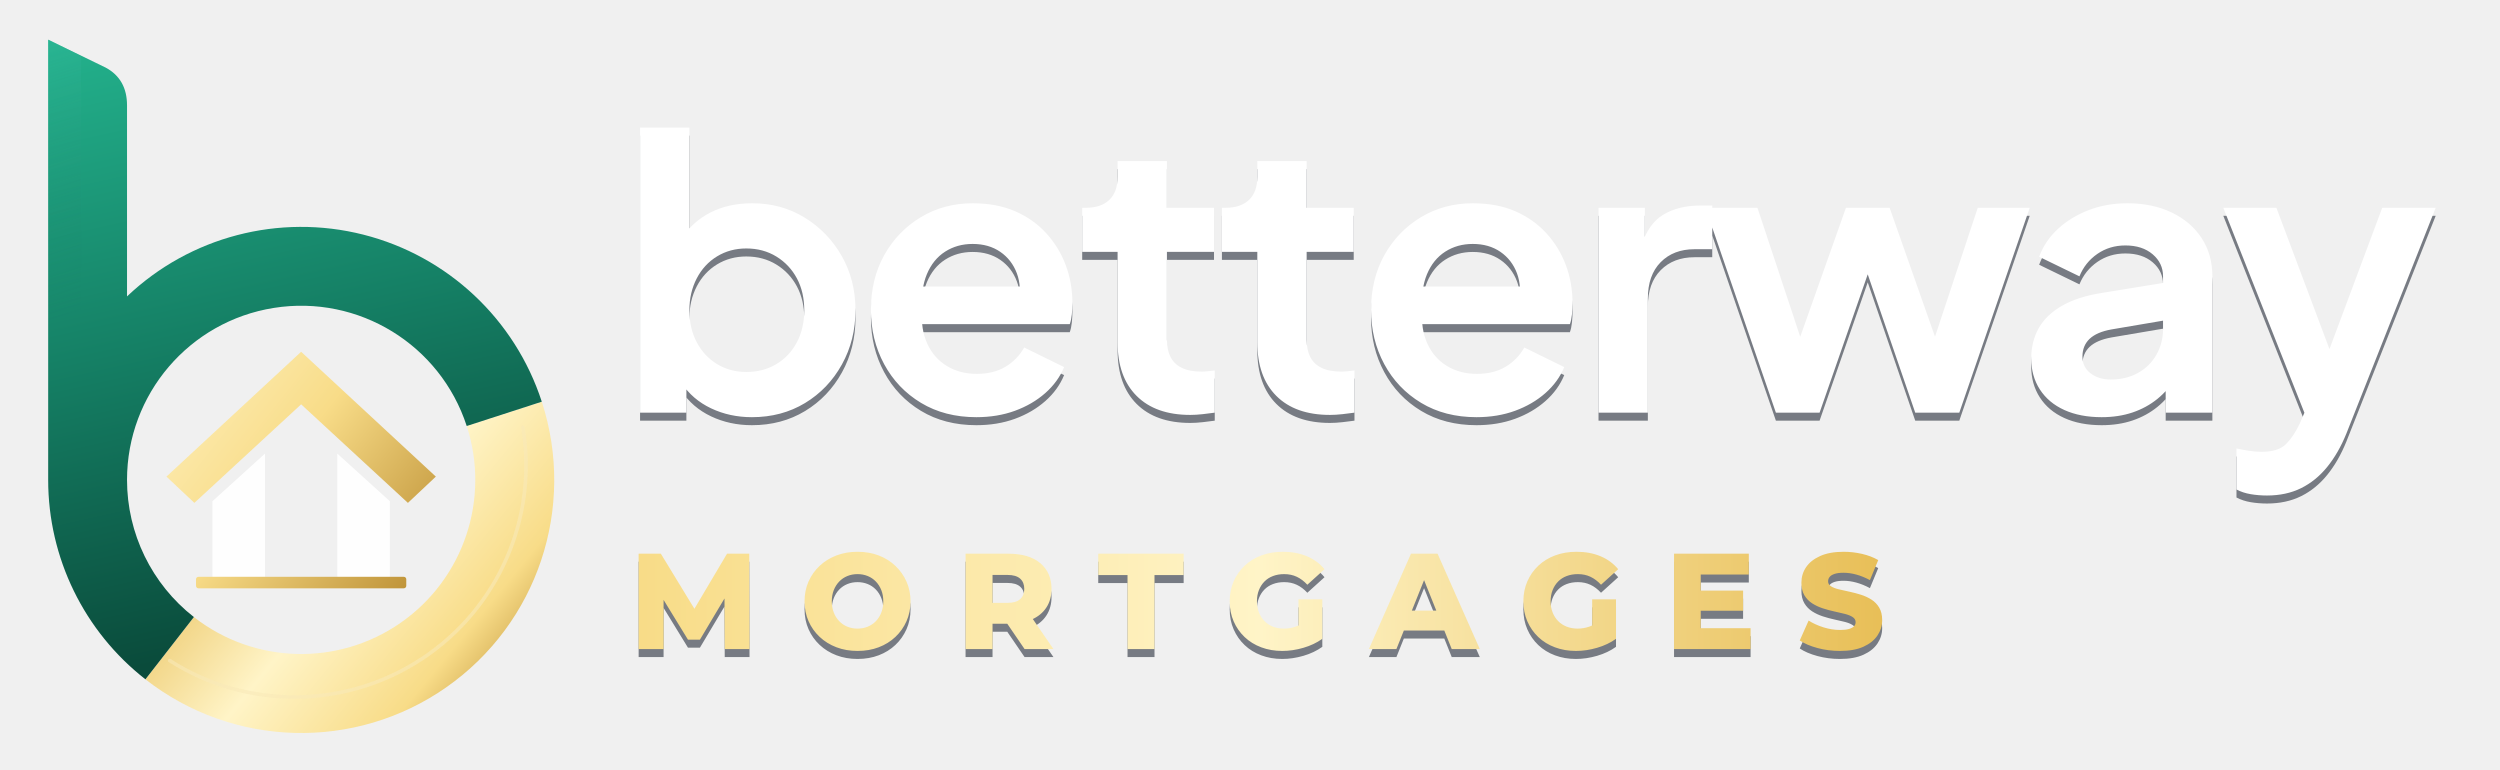
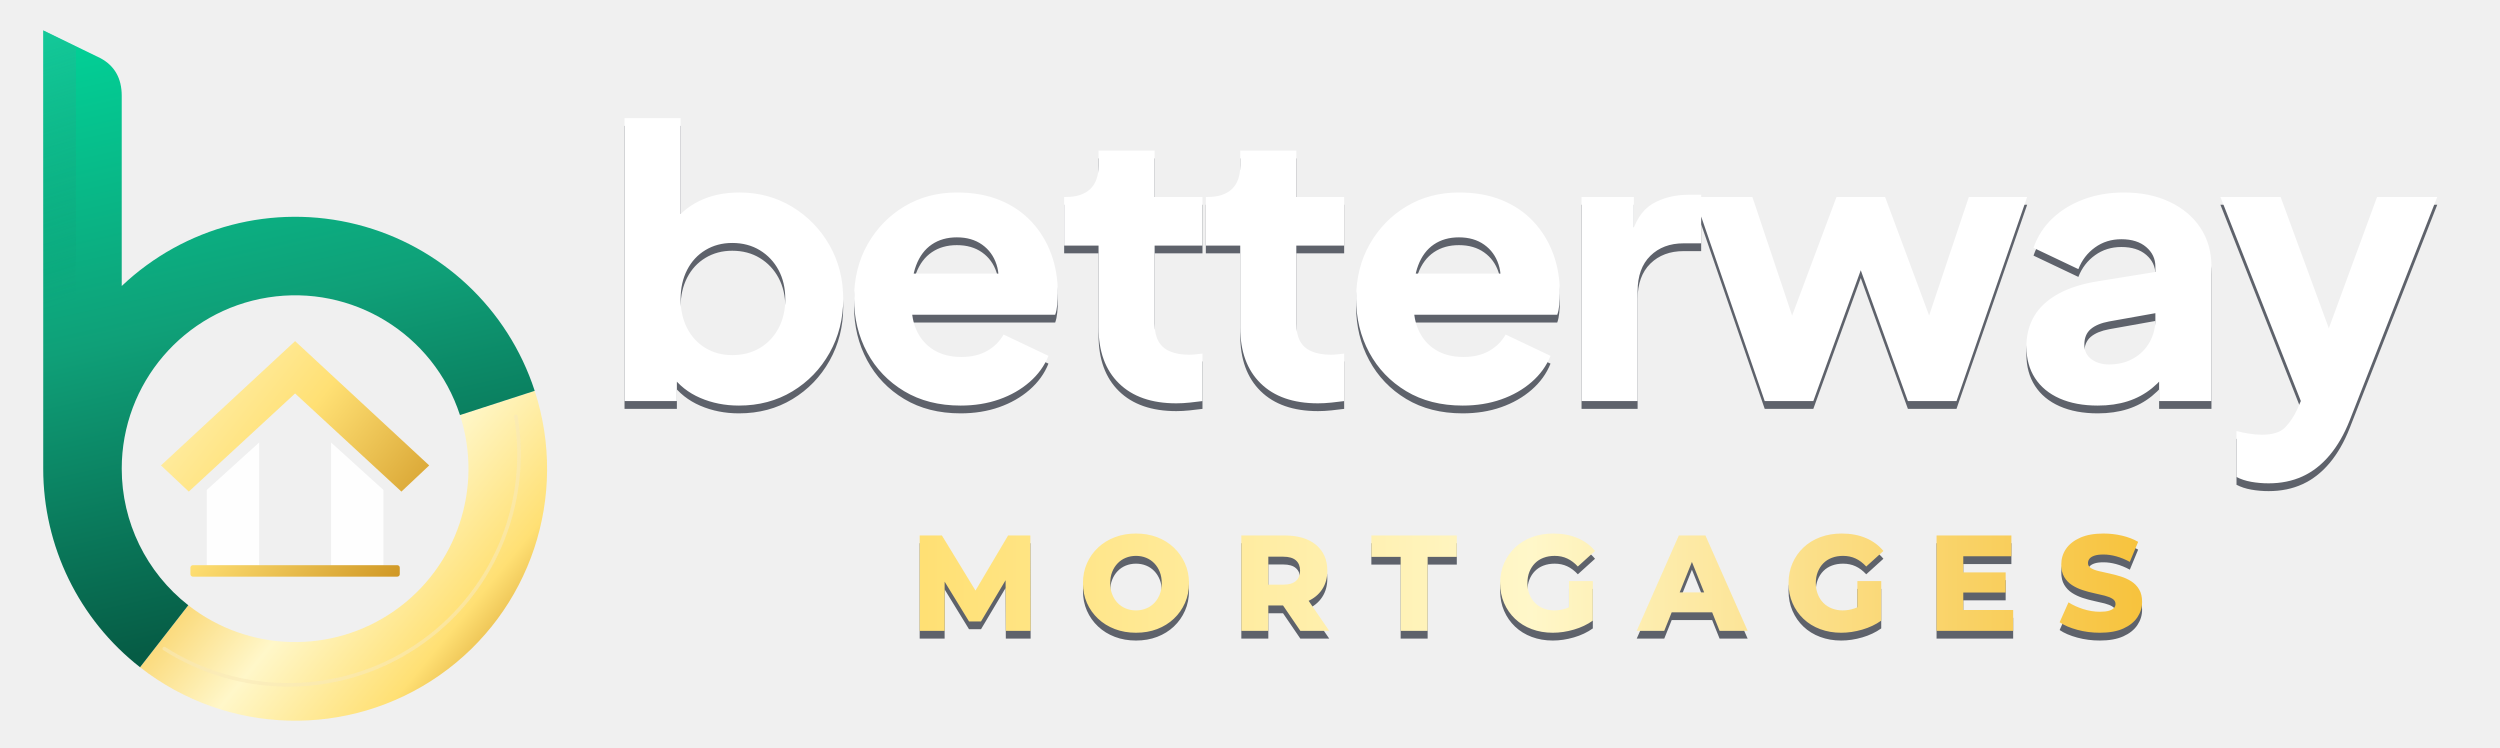
- <svg xmlns="http://www.w3.org/2000/svg" viewBox="0 0 1247.9 384.0" width="1248" height="384" fill="none">
+ <svg xmlns="http://www.w3.org/2000/svg" viewBox="0 0 1283.6 384.0" width="1284" height="384" fill="none">
  <defs>
    <linearGradient id="bw-h-dark-em-stem" x1="88" y1="42" x2="175" y2="430" gradientUnits="userSpaceOnUse">
-       <stop offset="0%" stop-color="#24B58F" />
-       <stop offset="52%" stop-color="#158065" />
-       <stop offset="100%" stop-color="#0A4B3B" />
+       <stop offset="0%" stop-color="#00D69A" />
+       <stop offset="52%" stop-color="#0FA078" />
+       <stop offset="100%" stop-color="#065C45" />
    </linearGradient>
    <linearGradient id="bw-h-dark-em-arch" x1="120" y1="168" x2="412" y2="330" gradientUnits="userSpaceOnUse">
-       <stop offset="0%" stop-color="#24B58F" />
-       <stop offset="58%" stop-color="#158065" />
-       <stop offset="100%" stop-color="#0A4B3B" />
+       <stop offset="0%" stop-color="#00D69A" />
+       <stop offset="58%" stop-color="#0FA078" />
+       <stop offset="100%" stop-color="#065C45" />
    </linearGradient>
    <linearGradient id="bw-h-dark-em-facet" x1="94" y1="44" x2="148" y2="210" gradientUnits="userSpaceOnUse">
      <stop offset="0%" stop-color="#35BFA0" stop-opacity="0.42" />
      <stop offset="100%" stop-color="#13755C" stop-opacity="0" />
    </linearGradient>
    <linearGradient id="bw-h-dark-gold-ring" x1="158" y1="242" x2="414" y2="452" gradientUnits="userSpaceOnUse">
-       <stop offset="0%" stop-color="#B88A2E" />
-       <stop offset="28%" stop-color="#E8BF58" />
-       <stop offset="58%" stop-color="#FFF4C7" />
-       <stop offset="82%" stop-color="#F8DC88" />
-       <stop offset="100%" stop-color="#B88A2E" />
+       <stop offset="0%" stop-color="#C98D19" />
+       <stop offset="28%" stop-color="#F7C33E" />
+       <stop offset="58%" stop-color="#FFF7C9" />
+       <stop offset="82%" stop-color="#FFE074" />
+       <stop offset="100%" stop-color="#C98D19" />
    </linearGradient>
    <linearGradient id="bw-h-dark-gold-roof" x1="184" y1="224" x2="366" y2="368" gradientUnits="userSpaceOnUse">
-       <stop offset="0%" stop-color="#FFF4C7" />
-       <stop offset="48%" stop-color="#F8DC88" />
-       <stop offset="100%" stop-color="#B88A2E" />
+       <stop offset="0%" stop-color="#FFF7C9" />
+       <stop offset="48%" stop-color="#FFE074" />
+       <stop offset="100%" stop-color="#C98D19" />
    </linearGradient>
    <linearGradient id="bw-h-dark-gold-text" x1="0%" y1="0%" x2="100%" y2="0%">
-       <stop offset="0%" stop-color="#F8DC88" />
-       <stop offset="50%" stop-color="#FFF4C7" />
-       <stop offset="100%" stop-color="#E8BF58" />
+       <stop offset="0%" stop-color="#FFE074" />
+       <stop offset="50%" stop-color="#FFF7C9" />
+       <stop offset="100%" stop-color="#F7C33E" />
    </linearGradient>
    <linearGradient id="bw-h-dark-crest-bg" x1="40" y1="20" x2="472" y2="492" gradientUnits="userSpaceOnUse">
      <stop offset="0%" stop-color="#101D33" />
      <stop offset="52%" stop-color="#0A1424" />
      <stop offset="100%" stop-color="#060C18" />
    </linearGradient>
    <linearGradient id="bw-h-dark-crest-rim" x1="36" y1="24" x2="476" y2="488" gradientUnits="userSpaceOnUse">
      <stop offset="0%" stop-color="#F0DB99" />
      <stop offset="35%" stop-color="#C6A04B" />
      <stop offset="70%" stop-color="#E7CD85" />
      <stop offset="100%" stop-color="#9A752A" />
    </linearGradient>
    <clipPath id="bw-h-dark-bowl-clip">
      <circle cx="272" cy="316" r="154" />
    </clipPath>
  </defs>
-   <g transform="translate(-72.76, -19.56) scale(0.82)">
+   <g transform="translate(-77.12, -24.72) scale(0.84)">
    <g id="bw-h-dark-mark">
      <path d="M 418.5 268.4                A 154 154 0 0 1 177.2 437.4                L 206.7 399.5                A 106 106 0 0 0 372.8 283.2                Z" fill="url(#bw-h-dark-gold-ring)" />
      <path d="M 118 48                L 153 65                Q 166 72 166 88                L 166 204.3                A 154 154 0 0 1 418.5 268.4                L 372.8 283.2                A 106 106 0 0 0 166 316                A 106 106 0 0 0 206.7 399.5                L 177.2 437.4                A 154 154 0 0 1 118 316                Z" fill="url(#bw-h-dark-em-stem)" />
      <path d="M 118 48 L 138 58 L 138 316 C 138 355 151 389 175 416 L 157 424 C 132 394 118 357 118 316 Z" fill="url(#bw-h-dark-em-facet)" />
      <path d="M 192 426 A 141 141 0 0 0 407 284" stroke="#F8E9B8" stroke-width="2.2" stroke-linecap="round" fill="none" opacity="0.58" />
      <path d="M 190 314                L 272 238                L 354 314                L 337 330                L 272 270                L 207 330                Z" fill="url(#bw-h-dark-gold-roof)" />
      <path d="M 218 329 L 250 300 L 250 375 L 218 375 Z" fill="#FFFFFF" opacity="0.96" />
      <path d="M 326 329 L 294 300 L 294 375 L 326 375 Z" fill="#FFFFFF" opacity="0.96" />
      <rect x="208" y="375" width="128" height="7" rx="1.5" fill="url(#bw-h-dark-gold-roof)" />
    </g>
  </g>
-   <g opacity="0.52" transform="translate(0, 4)">
-     <path d="M375.304 208.256Q364.212 208.256 354.906 203.838Q345.6 199.42 340.148 191.148L342.592 186.26V206.0H319.468V63.684H344.096V124.032L340.336 118.956Q345.6 110.684 354.624 106.078Q363.648 101.472 375.492 101.472Q389.968 101.472 401.624 108.616Q413.28 115.76 420.142 127.792Q427.004 139.824 427.004 154.864Q427.004 169.716 420.236 181.936Q413.468 194.156 401.812 201.206Q390.156 208.256 375.304 208.256ZM372.484 185.696Q380.944 185.696 387.524 181.748Q394.104 177.8 397.77 170.844Q401.436 163.888 401.436 154.864Q401.436 145.84 397.77 138.978Q394.104 132.116 387.524 128.074Q380.944 124.032 372.484 124.032Q364.4 124.032 357.914 127.98Q351.428 131.928 347.762 138.978Q344.096 146.028 344.096 154.864Q344.096 163.888 347.762 170.844Q351.428 177.8 357.914 181.748Q364.4 185.696 372.484 185.696Z M487.352 208.256Q471.56 208.256 459.716 201.112Q447.872 193.968 441.292 181.748Q434.712 169.528 434.712 154.676Q434.712 139.26 441.386 127.322Q448.06 115.384 459.622 108.428Q471.184 101.472 485.472 101.472Q497.504 101.472 506.622 105.42Q515.74 109.368 522.132 116.324Q528.524 123.28 531.908 132.21Q535.292 141.14 535.292 151.48Q535.292 154.112 535.01 156.932Q534.728 159.752 533.976 161.82H455.016V143.02H520.064L508.408 151.856Q510.1 143.208 507.562 136.44Q505.024 129.672 499.29 125.724Q493.556 121.776 485.472 121.776Q477.764 121.776 471.748 125.63Q465.732 129.484 462.63 136.91Q459.528 144.336 460.28 154.864Q459.528 164.264 462.818 171.502Q466.108 178.74 472.594 182.688Q479.08 186.636 487.54 186.636Q496.0 186.636 501.922 183.064Q507.844 179.492 511.228 173.476L531.156 183.252Q528.148 190.584 521.756 196.224Q515.364 201.864 506.622 205.06Q497.88 208.256 487.352 208.256Z M594.136 207.128Q576.84 207.128 567.346 197.634Q557.852 188.14 557.852 170.844V125.724H540.18V103.728H542.06Q549.58 103.728 553.716 99.78Q557.852 95.832 557.852 88.312V80.416H582.48V103.728H605.98V125.724H582.48V169.528Q582.48 174.604 584.266 178.176Q586.052 181.748 589.906 183.628Q593.76 185.508 599.776 185.508Q601.092 185.508 602.878 185.32Q604.664 185.132 606.356 184.944V206.0Q603.724 206.376 600.34 206.752Q596.956 207.128 594.136 207.128Z M663.884 207.128Q646.588 207.128 637.094 197.634Q627.6 188.14 627.6 170.844V125.724H609.928V103.728H611.808Q619.328 103.728 623.464 99.78Q627.6 95.832 627.6 88.312V80.416H652.228V103.728H675.728V125.724H652.228V169.528Q652.228 174.604 654.014 178.176Q655.8 181.748 659.654 183.628Q663.508 185.508 669.524 185.508Q670.84 185.508 672.626 185.32Q674.412 185.132 676.104 184.944V206.0Q673.472 206.376 670.088 206.752Q666.704 207.128 663.884 207.128Z M737.016 208.256Q721.224 208.256 709.38 201.112Q697.536 193.968 690.956 181.748Q684.376 169.528 684.376 154.676Q684.376 139.26 691.05 127.322Q697.724 115.384 709.286 108.428Q720.848 101.472 735.136 101.472Q747.168 101.472 756.286 105.42Q765.404 109.368 771.796 116.324Q778.188 123.28 781.572 132.21Q784.956 141.14 784.956 151.48Q784.956 154.112 784.674 156.932Q784.392 159.752 783.64 161.82H704.68V143.02H769.728L758.072 151.856Q759.764 143.208 757.226 136.44Q754.688 129.672 748.954 125.724Q743.22 121.776 735.136 121.776Q727.428 121.776 721.412 125.63Q715.396 129.484 712.294 136.91Q709.192 144.336 709.944 154.864Q709.192 164.264 712.482 171.502Q715.772 178.74 722.258 182.688Q728.744 186.636 737.204 186.636Q745.664 186.636 751.586 183.064Q757.508 179.492 760.892 173.476L780.82 183.252Q777.812 190.584 771.42 196.224Q765.028 201.864 756.286 205.06Q747.544 208.256 737.016 208.256Z M797.928 206.0V103.728H821.052V126.476L819.172 123.092Q822.744 111.624 830.358 107.112Q837.972 102.6 848.688 102.6H854.704V124.408H845.868Q835.34 124.408 828.948 130.894Q822.556 137.38 822.556 149.036V206.0Z M886.476 206.0 851.32 103.728H877.264L903.02 181.372L893.996 181.184L921.444 103.728H943.252L970.512 181.184L961.488 181.372L987.244 103.728H1013.188L978.032 206.0H956.036L928.212 124.972H936.484L908.284 206.0Z M1049.096 208.256Q1038.38 208.256 1030.484 204.684Q1022.588 201.112 1018.264 194.438Q1013.94 187.764 1013.94 178.928Q1013.94 170.468 1017.7 163.794Q1021.46 157.12 1029.356 152.608Q1037.252 148.096 1049.284 146.216L1082.748 140.764V159.564L1053.984 164.452Q1046.652 165.768 1043.08 169.152Q1039.508 172.536 1039.508 177.988Q1039.508 183.252 1043.55 186.354Q1047.592 189.456 1053.608 189.456Q1061.316 189.456 1067.238 186.166Q1073.16 182.876 1076.45 177.048Q1079.74 171.22 1079.74 164.264V137.944Q1079.74 131.364 1074.57 126.946Q1069.4 122.528 1060.94 122.528Q1053.044 122.528 1046.934 126.758Q1040.824 130.988 1038.004 137.944L1017.888 128.168Q1020.896 120.084 1027.382 114.162Q1033.868 108.24 1042.704 104.856Q1051.54 101.472 1061.88 101.472Q1074.476 101.472 1084.064 106.078Q1093.652 110.684 1099.01 118.862Q1104.368 127.04 1104.368 137.944V206.0H1081.056V188.516L1086.32 188.14Q1082.372 194.72 1076.92 199.138Q1071.468 203.556 1064.512 205.906Q1057.556 208.256 1049.096 208.256Z M1131.628 247.36Q1127.492 247.36 1123.544 246.702Q1119.596 246.044 1116.4 244.352V223.86Q1118.844 224.424 1122.322 224.988Q1125.8 225.552 1128.808 225.552Q1137.268 225.552 1141.122 221.698Q1144.976 217.844 1147.984 211.452L1154.752 195.66L1154.376 216.34L1109.82 103.728H1136.328L1167.536 186.824H1158.136L1189.156 103.728H1215.852L1171.296 216.34Q1167.348 226.116 1161.708 233.072Q1156.068 240.028 1148.642 243.694Q1141.216 247.36 1131.628 247.36Z" fill="#07101E" />
-     <path d="M318.76 324.0V276.4H329.844L349.564 308.768H343.716L362.892 276.4H373.976L374.112 324.0H361.736L361.6 295.236H363.708L349.36 319.308H343.376L328.62 295.236H331.204V324.0Z M428.036 324.952Q422.324 324.952 417.496 323.116Q412.668 321.28 409.098 317.914Q405.528 314.548 403.556 310.06Q401.584 305.572 401.584 300.2Q401.584 294.828 403.556 290.34Q405.528 285.852 409.098 282.486Q412.668 279.12 417.496 277.284Q422.324 275.448 428.036 275.448Q433.816 275.448 438.61 277.284Q443.404 279.12 446.94 282.486Q450.476 285.852 452.482 290.34Q454.488 294.828 454.488 300.2Q454.488 305.572 452.482 310.094Q450.476 314.616 446.94 317.948Q443.404 321.28 438.61 323.116Q433.816 324.952 428.036 324.952ZM428.036 313.8Q430.756 313.8 433.102 312.848Q435.448 311.896 437.182 310.094Q438.916 308.292 439.902 305.776Q440.888 303.26 440.888 300.2Q440.888 297.072 439.902 294.59Q438.916 292.108 437.182 290.306Q435.448 288.504 433.102 287.552Q430.756 286.6 428.036 286.6Q425.316 286.6 422.97 287.552Q420.624 288.504 418.89 290.306Q417.156 292.108 416.17 294.59Q415.184 297.072 415.184 300.2Q415.184 303.26 416.17 305.776Q417.156 308.292 418.89 310.094Q420.624 311.896 422.97 312.848Q425.316 313.8 428.036 313.8Z M481.96 324.0V276.4H503.244Q513.648 276.4 519.258 281.126Q524.868 285.852 524.868 294.012Q524.868 299.384 522.284 303.294Q519.7 307.204 514.974 309.278Q510.248 311.352 503.72 311.352H489.44L495.424 305.708V324.0ZM511.404 324.0 499.572 306.66H513.92L525.82 324.0ZM495.424 307.136 489.44 300.948H502.904Q507.12 300.948 509.194 299.112Q511.268 297.276 511.268 294.012Q511.268 290.68 509.194 288.844Q507.12 287.008 502.904 287.008H489.44L495.424 280.82Z M562.812 324.0V287.076H548.192V276.4H590.828V287.076H576.276V324.0Z M640.06 324.952Q634.416 324.952 629.588 323.15Q624.76 321.348 621.258 318.016Q617.756 314.684 615.784 310.162Q613.812 305.64 613.812 300.2Q613.812 294.76 615.784 290.238Q617.756 285.716 621.292 282.384Q624.828 279.052 629.69 277.25Q634.552 275.448 640.332 275.448Q647.064 275.448 652.368 277.692Q657.672 279.936 661.14 284.152L652.572 291.904Q650.124 289.252 647.302 287.926Q644.48 286.6 641.012 286.6Q637.952 286.6 635.436 287.552Q632.92 288.504 631.152 290.306Q629.384 292.108 628.398 294.59Q627.412 297.072 627.412 300.2Q627.412 303.192 628.398 305.708Q629.384 308.224 631.152 310.026Q632.92 311.828 635.402 312.814Q637.884 313.8 640.876 313.8Q643.868 313.8 646.724 312.814Q649.58 311.828 652.504 309.448L660.052 318.9Q655.972 321.824 650.6 323.388Q645.228 324.952 640.06 324.952ZM660.052 318.9 648.152 317.132V299.18H660.052Z M683.308 324.0 704.32 276.4H717.58L738.66 324.0H724.652L708.196 282.996H713.5L697.044 324.0ZM694.8 314.752 698.268 304.824H721.524L724.992 314.752Z M786.668 324.952Q781.024 324.952 776.196 323.15Q771.368 321.348 767.866 318.016Q764.364 314.684 762.392 310.162Q760.42 305.64 760.42 300.2Q760.42 294.76 762.392 290.238Q764.364 285.716 767.9 282.384Q771.436 279.052 776.298 277.25Q781.16 275.448 786.94 275.448Q793.672 275.448 798.976 277.692Q804.28 279.936 807.748 284.152L799.18 291.904Q796.732 289.252 793.91 287.926Q791.088 286.6 787.62 286.6Q784.56 286.6 782.044 287.552Q779.528 288.504 777.76 290.306Q775.992 292.108 775.006 294.59Q774.02 297.072 774.02 300.2Q774.02 303.192 775.006 305.708Q775.992 308.224 777.76 310.026Q779.528 311.828 782.01 312.814Q784.492 313.8 787.484 313.8Q790.476 313.8 793.332 312.814Q796.188 311.828 799.112 309.448L806.66 318.9Q802.58 321.824 797.208 323.388Q791.836 324.952 786.668 324.952ZM806.66 318.9 794.76 317.132V299.18H806.66Z M835.628 324.0V276.4H872.96V286.804H848.956V313.596H873.844V324.0ZM848.004 304.892V294.828H870.104V304.892Z M918.452 324.952Q912.604 324.952 907.198 323.49Q901.792 322.028 898.392 319.716L902.812 309.788Q906.008 311.828 910.19 313.154Q914.372 314.48 918.52 314.48Q921.308 314.48 923.008 313.97Q924.708 313.46 925.49 312.61Q926.272 311.76 926.272 310.604Q926.272 308.972 924.776 308.02Q923.28 307.068 920.9 306.456Q918.52 305.844 915.63 305.232Q912.74 304.62 909.85 303.668Q906.96 302.716 904.58 301.186Q902.2 299.656 900.704 297.174Q899.208 294.692 899.208 290.884Q899.208 286.6 901.554 283.132Q903.9 279.664 908.592 277.556Q913.284 275.448 920.288 275.448Q924.98 275.448 929.502 276.502Q934.024 277.556 937.56 279.596L933.412 289.592Q930.012 287.756 926.68 286.838Q923.348 285.92 920.22 285.92Q917.432 285.92 915.732 286.498Q914.032 287.076 913.284 288.028Q912.536 288.98 912.536 290.204Q912.536 291.768 913.998 292.686Q915.46 293.604 917.874 294.182Q920.288 294.76 923.178 295.372Q926.068 295.984 928.958 296.902Q931.848 297.82 934.228 299.35Q936.608 300.88 938.07 303.362Q939.532 305.844 939.532 309.584Q939.532 313.732 937.186 317.234Q934.84 320.736 930.182 322.844Q925.524 324.952 918.452 324.952Z" fill="#07101E" />
+   <g opacity="0.62" transform="translate(0, 4)">
+     <path d="M379.312 208.304Q368.56 208.304 359.44 204.368Q350.32 200.432 344.752 192.752L347.44 186.8V206.0H320.56V60.656H349.36V121.136L344.944 115.376Q350.128 107.504 359.056 103.184Q367.984 98.864 379.504 98.864Q394.48 98.864 406.576 106.16Q418.672 113.456 425.776 125.84Q432.88 138.224 432.88 153.584Q432.88 168.752 425.872 181.232Q418.864 193.712 406.768 201.008Q394.672 208.304 379.312 208.304ZM375.856 182.384Q383.92 182.384 390.064 178.736Q396.208 175.088 399.664 168.56Q403.12 162.032 403.12 153.584Q403.12 145.136 399.664 138.704Q396.208 132.272 390.064 128.528Q383.92 124.784 375.856 124.784Q368.176 124.784 362.128 128.432Q356.08 132.08 352.72 138.608Q349.36 145.136 349.36 153.584Q349.36 162.032 352.72 168.56Q356.08 175.088 362.128 178.736Q368.176 182.384 375.856 182.384Z M493.168 208.304Q476.464 208.304 464.176 200.912Q451.888 193.52 445.168 181.04Q438.448 168.56 438.448 153.392Q438.448 137.648 445.456 125.36Q452.464 113.072 464.368 105.968Q476.272 98.864 491.248 98.864Q503.728 98.864 513.328 102.8Q522.928 106.736 529.552 113.84Q536.176 120.944 539.632 130.256Q543.088 139.568 543.088 150.512Q543.088 153.584 542.8 156.56Q542.512 159.536 541.744 161.648H463.216V140.528H525.424L511.792 150.512Q513.712 142.256 511.6 135.824Q509.488 129.392 504.208 125.648Q498.928 121.904 491.248 121.904Q483.76 121.904 478.384 125.552Q473.008 129.2 470.32 136.304Q467.632 143.408 468.208 153.584Q467.44 162.416 470.32 169.136Q473.2 175.856 479.152 179.6Q485.104 183.344 493.552 183.344Q501.232 183.344 506.704 180.272Q512.176 177.2 515.248 171.824L538.288 182.768Q535.216 190.448 528.592 196.208Q521.968 201.968 512.944 205.136Q503.92 208.304 493.168 208.304Z M603.952 207.152Q584.944 207.152 574.48 196.88Q564.016 186.608 564.016 168.176V126.128H546.352V101.168H547.312Q555.376 101.168 559.696 97.136Q564.016 93.104 564.016 85.04V77.36H592.816V101.168H617.392V126.128H592.816V166.256Q592.816 171.632 594.736 175.184Q596.656 178.736 600.688 180.464Q604.72 182.192 610.672 182.192Q612.016 182.192 613.744 182.0Q615.472 181.808 617.392 181.616V206.0Q614.512 206.384 610.864 206.768Q607.216 207.152 603.952 207.152Z M676.72 207.152Q657.712 207.152 647.248 196.88Q636.784 186.608 636.784 168.176V126.128H619.12V101.168H620.08Q628.144 101.168 632.464 97.136Q636.784 93.104 636.784 85.04V77.36H665.584V101.168H690.16V126.128H665.584V166.256Q665.584 171.632 667.504 175.184Q669.424 178.736 673.456 180.464Q677.488 182.192 683.44 182.192Q684.784 182.192 686.512 182.0Q688.24 181.808 690.16 181.616V206.0Q687.28 206.384 683.632 206.768Q679.984 207.152 676.72 207.152Z M751.024 208.304Q734.32 208.304 722.032 200.912Q709.744 193.52 703.024 181.04Q696.304 168.56 696.304 153.392Q696.304 137.648 703.312 125.36Q710.32 113.072 722.224 105.968Q734.128 98.864 749.104 98.864Q761.584 98.864 771.184 102.8Q780.784 106.736 787.408 113.84Q794.032 120.944 797.488 130.256Q800.944 139.568 800.944 150.512Q800.944 153.584 800.656 156.56Q800.368 159.536 799.6 161.648H721.072V140.528H783.28L769.648 150.512Q771.568 142.256 769.456 135.824Q767.344 129.392 762.064 125.648Q756.784 121.904 749.104 121.904Q741.616 121.904 736.24 125.552Q730.864 129.2 728.176 136.304Q725.488 143.408 726.064 153.584Q725.296 162.416 728.176 169.136Q731.056 175.856 737.008 179.6Q742.96 183.344 751.408 183.344Q759.088 183.344 764.56 180.272Q770.032 177.2 773.104 171.824L796.144 182.768Q793.072 190.448 786.448 196.208Q779.824 201.968 770.8 205.136Q761.776 208.304 751.024 208.304Z M812.08 206.0V101.168H838.96V126.32L837.04 122.672Q840.496 109.424 848.464 104.72Q856.432 100.016 867.376 100.016H873.52V124.976H864.496Q853.936 124.976 847.408 131.408Q840.88 137.84 840.88 149.552V206.0Z M906.16 206.0 870.064 101.168H899.824L925.168 176.816L914.8 176.624L943.024 101.168H967.984L996.016 176.624L985.648 176.816L1010.992 101.168H1040.944L1004.656 206.0H979.696L950.512 124.976H960.496L931.12 206.0Z M1077.232 208.304Q1065.904 208.304 1057.648 204.656Q1049.392 201.008 1044.976 194.192Q1040.56 187.376 1040.56 177.968Q1040.56 169.136 1044.592 162.32Q1048.624 155.504 1056.976 150.896Q1065.328 146.288 1077.808 144.368L1109.872 139.184V160.304L1082.992 165.104Q1076.848 166.256 1073.584 169.04Q1070.32 171.824 1070.32 177.008Q1070.32 181.808 1073.968 184.496Q1077.616 187.184 1082.992 187.184Q1090.096 187.184 1095.472 184.112Q1100.848 181.04 1103.824 175.76Q1106.8 170.48 1106.8 164.144V136.88Q1106.8 130.928 1102.096 126.896Q1097.392 122.864 1089.328 122.864Q1081.648 122.864 1075.792 127.088Q1069.936 131.312 1067.248 138.224L1044.208 127.28Q1047.28 118.448 1054.0 112.112Q1060.72 105.776 1070.128 102.32Q1079.536 98.864 1090.672 98.864Q1103.92 98.864 1114.096 103.664Q1124.272 108.464 1129.936 117.008Q1135.6 125.552 1135.6 136.88V206.0H1108.72V189.104L1115.248 187.952Q1110.64 194.864 1105.072 199.376Q1099.504 203.888 1092.592 206.096Q1085.68 208.304 1077.232 208.304Z M1164.976 248.24Q1160.368 248.24 1156.048 247.472Q1151.728 246.704 1148.464 244.976V221.36Q1151.152 222.128 1154.8 222.704Q1158.448 223.28 1161.52 223.28Q1169.968 223.28 1173.616 219.344Q1177.264 215.408 1179.568 210.416L1186.672 194.096L1186.288 218.096L1140.208 101.168H1171.12L1201.648 184.304H1190.128L1220.656 101.168H1251.568L1206.64 215.792Q1202.416 226.544 1196.272 233.84Q1190.128 241.136 1182.352 244.688Q1174.576 248.24 1164.976 248.24Z" fill="#050C1A" />
+     <path d="M472.149 324.0V275.0H483.559L503.859 308.32H497.839L517.579 275.0H528.989L529.129 324.0H516.389L516.249 294.39H518.419L503.649 319.17H497.489L482.299 294.39H484.959V324.0Z M583.239 324.98Q577.359 324.98 572.389 323.09Q567.419 321.2 563.744 317.735Q560.069 314.27 558.039 309.65Q556.009 305.03 556.009 299.5Q556.009 293.97 558.039 289.35Q560.069 284.73 563.744 281.265Q567.419 277.8 572.389 275.91Q577.359 274.02 583.239 274.02Q589.189 274.02 594.124 275.91Q599.059 277.8 602.699 281.265Q606.339 284.73 608.404 289.35Q610.469 293.97 610.469 299.5Q610.469 305.03 608.404 309.685Q606.339 314.34 602.699 317.77Q599.059 321.2 594.124 323.09Q589.189 324.98 583.239 324.98ZM583.239 313.5Q586.039 313.5 588.454 312.52Q590.869 311.54 592.654 309.685Q594.439 307.83 595.454 305.24Q596.469 302.65 596.469 299.5Q596.469 296.28 595.454 293.725Q594.439 291.17 592.654 289.315Q590.869 287.46 588.454 286.48Q586.039 285.5 583.239 285.5Q580.439 285.5 578.024 286.48Q575.609 287.46 573.824 289.315Q572.039 291.17 571.024 293.725Q570.009 296.28 570.009 299.5Q570.009 302.65 571.024 305.24Q572.039 307.83 573.824 309.685Q575.609 311.54 578.024 312.52Q580.439 313.5 583.239 313.5Z M637.349 324.0V275.0H659.259Q669.969 275.0 675.744 279.865Q681.519 284.73 681.519 293.13Q681.519 298.66 678.859 302.685Q676.199 306.71 671.334 308.845Q666.469 310.98 659.749 310.98H645.049L651.209 305.17V324.0ZM667.659 324.0 655.479 306.15H670.249L682.499 324.0ZM651.209 306.64 645.049 300.27H658.909Q663.249 300.27 665.384 298.38Q667.519 296.49 667.519 293.13Q667.519 289.7 665.384 287.81Q663.249 285.92 658.909 285.92H645.049L651.209 279.55Z M719.179 324.0V285.99H704.129V275.0H748.019V285.99H733.039V324.0Z M797.299 324.98Q791.489 324.98 786.519 323.125Q781.549 321.27 777.944 317.84Q774.339 314.41 772.309 309.755Q770.279 305.1 770.279 299.5Q770.279 293.9 772.309 289.245Q774.339 284.59 777.979 281.16Q781.619 277.73 786.624 275.875Q791.629 274.02 797.579 274.02Q804.509 274.02 809.969 276.33Q815.429 278.64 818.999 282.98L810.179 290.96Q807.659 288.23 804.754 286.865Q801.849 285.5 798.279 285.5Q795.129 285.5 792.539 286.48Q789.949 287.46 788.129 289.315Q786.309 291.17 785.294 293.725Q784.279 296.28 784.279 299.5Q784.279 302.58 785.294 305.17Q786.309 307.76 788.129 309.615Q789.949 311.47 792.504 312.485Q795.059 313.5 798.139 313.5Q801.219 313.5 804.159 312.485Q807.099 311.47 810.109 309.02L817.879 318.75Q813.679 321.76 808.149 323.37Q802.619 324.98 797.299 324.98ZM817.879 318.75 805.629 316.93V298.45H817.879Z M840.419 324.0 862.049 275.0H875.699L897.399 324.0H882.979L866.039 281.79H871.499L854.559 324.0ZM852.249 314.48 855.819 304.26H879.759L883.329 314.48Z M945.419 324.98Q939.609 324.98 934.639 323.125Q929.669 321.27 926.064 317.84Q922.459 314.41 920.429 309.755Q918.399 305.1 918.399 299.5Q918.399 293.9 920.429 289.245Q922.459 284.59 926.099 281.16Q929.739 277.73 934.744 275.875Q939.749 274.02 945.699 274.02Q952.629 274.02 958.089 276.33Q963.549 278.64 967.119 282.98L958.299 290.96Q955.779 288.23 952.874 286.865Q949.969 285.5 946.399 285.5Q943.249 285.5 940.659 286.48Q938.069 287.46 936.249 289.315Q934.429 291.17 933.414 293.725Q932.399 296.28 932.399 299.5Q932.399 302.58 933.414 305.17Q934.429 307.76 936.249 309.615Q938.069 311.47 940.624 312.485Q943.179 313.5 946.259 313.5Q949.339 313.5 952.279 312.485Q955.219 311.47 958.229 309.02L965.999 318.75Q961.799 321.76 956.269 323.37Q950.739 324.98 945.419 324.98ZM965.999 318.75 953.749 316.93V298.45H965.999Z M994.419 324.0V275.0H1032.849V285.71H1008.139V313.29H1033.759V324.0ZM1007.159 304.33V293.97H1029.909V304.33Z M1078.279 324.98Q1072.259 324.98 1066.694 323.475Q1061.129 321.97 1057.629 319.59L1062.179 309.37Q1065.469 311.47 1069.774 312.835Q1074.079 314.2 1078.349 314.2Q1081.219 314.2 1082.969 313.675Q1084.719 313.15 1085.524 312.275Q1086.329 311.4 1086.329 310.21Q1086.329 308.53 1084.789 307.55Q1083.249 306.57 1080.799 305.94Q1078.349 305.31 1075.374 304.68Q1072.399 304.05 1069.424 303.07Q1066.449 302.09 1063.999 300.515Q1061.549 298.94 1060.009 296.385Q1058.469 293.83 1058.469 289.91Q1058.469 285.5 1060.884 281.93Q1063.299 278.36 1068.129 276.19Q1072.959 274.02 1080.169 274.02Q1084.999 274.02 1089.654 275.105Q1094.309 276.19 1097.949 278.29L1093.679 288.58Q1090.179 286.69 1086.749 285.745Q1083.319 284.8 1080.099 284.8Q1077.229 284.8 1075.479 285.395Q1073.729 285.99 1072.959 286.97Q1072.189 287.95 1072.189 289.21Q1072.189 290.82 1073.694 291.765Q1075.199 292.71 1077.684 293.305Q1080.169 293.9 1083.144 294.53Q1086.119 295.16 1089.094 296.105Q1092.069 297.05 1094.519 298.625Q1096.969 300.2 1098.474 302.755Q1099.979 305.31 1099.979 309.16Q1099.979 313.43 1097.564 317.035Q1095.149 320.64 1090.354 322.81Q1085.559 324.98 1078.279 324.98Z" fill="#050C1A" />
  </g>
-   <path d="M375.304 208.256Q364.212 208.256 354.906 203.838Q345.6 199.42 340.148 191.148L342.592 186.26V206.0H319.468V63.684H344.096V124.032L340.336 118.956Q345.6 110.684 354.624 106.078Q363.648 101.472 375.492 101.472Q389.968 101.472 401.624 108.616Q413.28 115.76 420.142 127.792Q427.004 139.824 427.004 154.864Q427.004 169.716 420.236 181.936Q413.468 194.156 401.812 201.206Q390.156 208.256 375.304 208.256ZM372.484 185.696Q380.944 185.696 387.524 181.748Q394.104 177.8 397.77 170.844Q401.436 163.888 401.436 154.864Q401.436 145.84 397.77 138.978Q394.104 132.116 387.524 128.074Q380.944 124.032 372.484 124.032Q364.4 124.032 357.914 127.98Q351.428 131.928 347.762 138.978Q344.096 146.028 344.096 154.864Q344.096 163.888 347.762 170.844Q351.428 177.8 357.914 181.748Q364.4 185.696 372.484 185.696Z M487.352 208.256Q471.56 208.256 459.716 201.112Q447.872 193.968 441.292 181.748Q434.712 169.528 434.712 154.676Q434.712 139.26 441.386 127.322Q448.06 115.384 459.622 108.428Q471.184 101.472 485.472 101.472Q497.504 101.472 506.622 105.42Q515.74 109.368 522.132 116.324Q528.524 123.28 531.908 132.21Q535.292 141.14 535.292 151.48Q535.292 154.112 535.01 156.932Q534.728 159.752 533.976 161.82H455.016V143.02H520.064L508.408 151.856Q510.1 143.208 507.562 136.44Q505.024 129.672 499.29 125.724Q493.556 121.776 485.472 121.776Q477.764 121.776 471.748 125.63Q465.732 129.484 462.63 136.91Q459.528 144.336 460.28 154.864Q459.528 164.264 462.818 171.502Q466.108 178.74 472.594 182.688Q479.08 186.636 487.54 186.636Q496.0 186.636 501.922 183.064Q507.844 179.492 511.228 173.476L531.156 183.252Q528.148 190.584 521.756 196.224Q515.364 201.864 506.622 205.06Q497.88 208.256 487.352 208.256Z M594.136 207.128Q576.84 207.128 567.346 197.634Q557.852 188.14 557.852 170.844V125.724H540.18V103.728H542.06Q549.58 103.728 553.716 99.78Q557.852 95.832 557.852 88.312V80.416H582.48V103.728H605.98V125.724H582.48V169.528Q582.48 174.604 584.266 178.176Q586.052 181.748 589.906 183.628Q593.76 185.508 599.776 185.508Q601.092 185.508 602.878 185.32Q604.664 185.132 606.356 184.944V206.0Q603.724 206.376 600.34 206.752Q596.956 207.128 594.136 207.128Z M663.884 207.128Q646.588 207.128 637.094 197.634Q627.6 188.14 627.6 170.844V125.724H609.928V103.728H611.808Q619.328 103.728 623.464 99.78Q627.6 95.832 627.6 88.312V80.416H652.228V103.728H675.728V125.724H652.228V169.528Q652.228 174.604 654.014 178.176Q655.8 181.748 659.654 183.628Q663.508 185.508 669.524 185.508Q670.84 185.508 672.626 185.32Q674.412 185.132 676.104 184.944V206.0Q673.472 206.376 670.088 206.752Q666.704 207.128 663.884 207.128Z M737.016 208.256Q721.224 208.256 709.38 201.112Q697.536 193.968 690.956 181.748Q684.376 169.528 684.376 154.676Q684.376 139.26 691.05 127.322Q697.724 115.384 709.286 108.428Q720.848 101.472 735.136 101.472Q747.168 101.472 756.286 105.42Q765.404 109.368 771.796 116.324Q778.188 123.28 781.572 132.21Q784.956 141.14 784.956 151.48Q784.956 154.112 784.674 156.932Q784.392 159.752 783.64 161.82H704.68V143.02H769.728L758.072 151.856Q759.764 143.208 757.226 136.44Q754.688 129.672 748.954 125.724Q743.22 121.776 735.136 121.776Q727.428 121.776 721.412 125.63Q715.396 129.484 712.294 136.91Q709.192 144.336 709.944 154.864Q709.192 164.264 712.482 171.502Q715.772 178.74 722.258 182.688Q728.744 186.636 737.204 186.636Q745.664 186.636 751.586 183.064Q757.508 179.492 760.892 173.476L780.82 183.252Q777.812 190.584 771.42 196.224Q765.028 201.864 756.286 205.06Q747.544 208.256 737.016 208.256Z M797.928 206.0V103.728H821.052V126.476L819.172 123.092Q822.744 111.624 830.358 107.112Q837.972 102.6 848.688 102.6H854.704V124.408H845.868Q835.34 124.408 828.948 130.894Q822.556 137.38 822.556 149.036V206.0Z M886.476 206.0 851.32 103.728H877.264L903.02 181.372L893.996 181.184L921.444 103.728H943.252L970.512 181.184L961.488 181.372L987.244 103.728H1013.188L978.032 206.0H956.036L928.212 124.972H936.484L908.284 206.0Z M1049.096 208.256Q1038.38 208.256 1030.484 204.684Q1022.588 201.112 1018.264 194.438Q1013.94 187.764 1013.94 178.928Q1013.94 170.468 1017.7 163.794Q1021.46 157.12 1029.356 152.608Q1037.252 148.096 1049.284 146.216L1082.748 140.764V159.564L1053.984 164.452Q1046.652 165.768 1043.08 169.152Q1039.508 172.536 1039.508 177.988Q1039.508 183.252 1043.55 186.354Q1047.592 189.456 1053.608 189.456Q1061.316 189.456 1067.238 186.166Q1073.16 182.876 1076.45 177.048Q1079.74 171.22 1079.74 164.264V137.944Q1079.74 131.364 1074.57 126.946Q1069.4 122.528 1060.94 122.528Q1053.044 122.528 1046.934 126.758Q1040.824 130.988 1038.004 137.944L1017.888 128.168Q1020.896 120.084 1027.382 114.162Q1033.868 108.24 1042.704 104.856Q1051.54 101.472 1061.88 101.472Q1074.476 101.472 1084.064 106.078Q1093.652 110.684 1099.01 118.862Q1104.368 127.04 1104.368 137.944V206.0H1081.056V188.516L1086.32 188.14Q1082.372 194.72 1076.92 199.138Q1071.468 203.556 1064.512 205.906Q1057.556 208.256 1049.096 208.256Z M1131.628 247.36Q1127.492 247.36 1123.544 246.702Q1119.596 246.044 1116.4 244.352V223.86Q1118.844 224.424 1122.322 224.988Q1125.8 225.552 1128.808 225.552Q1137.268 225.552 1141.122 221.698Q1144.976 217.844 1147.984 211.452L1154.752 195.66L1154.376 216.34L1109.82 103.728H1136.328L1167.536 186.824H1158.136L1189.156 103.728H1215.852L1171.296 216.34Q1167.348 226.116 1161.708 233.072Q1156.068 240.028 1148.642 243.694Q1141.216 247.36 1131.628 247.36Z" fill="#FFFFFF" />
-   <path d="M318.76 324.0V276.4H329.844L349.564 308.768H343.716L362.892 276.4H373.976L374.112 324.0H361.736L361.6 295.236H363.708L349.36 319.308H343.376L328.62 295.236H331.204V324.0Z M428.036 324.952Q422.324 324.952 417.496 323.116Q412.668 321.28 409.098 317.914Q405.528 314.548 403.556 310.06Q401.584 305.572 401.584 300.2Q401.584 294.828 403.556 290.34Q405.528 285.852 409.098 282.486Q412.668 279.12 417.496 277.284Q422.324 275.448 428.036 275.448Q433.816 275.448 438.61 277.284Q443.404 279.12 446.94 282.486Q450.476 285.852 452.482 290.34Q454.488 294.828 454.488 300.2Q454.488 305.572 452.482 310.094Q450.476 314.616 446.94 317.948Q443.404 321.28 438.61 323.116Q433.816 324.952 428.036 324.952ZM428.036 313.8Q430.756 313.8 433.102 312.848Q435.448 311.896 437.182 310.094Q438.916 308.292 439.902 305.776Q440.888 303.26 440.888 300.2Q440.888 297.072 439.902 294.59Q438.916 292.108 437.182 290.306Q435.448 288.504 433.102 287.552Q430.756 286.6 428.036 286.6Q425.316 286.6 422.97 287.552Q420.624 288.504 418.89 290.306Q417.156 292.108 416.17 294.59Q415.184 297.072 415.184 300.2Q415.184 303.26 416.17 305.776Q417.156 308.292 418.89 310.094Q420.624 311.896 422.97 312.848Q425.316 313.8 428.036 313.8Z M481.96 324.0V276.4H503.244Q513.648 276.4 519.258 281.126Q524.868 285.852 524.868 294.012Q524.868 299.384 522.284 303.294Q519.7 307.204 514.974 309.278Q510.248 311.352 503.72 311.352H489.44L495.424 305.708V324.0ZM511.404 324.0 499.572 306.66H513.92L525.82 324.0ZM495.424 307.136 489.44 300.948H502.904Q507.12 300.948 509.194 299.112Q511.268 297.276 511.268 294.012Q511.268 290.68 509.194 288.844Q507.12 287.008 502.904 287.008H489.44L495.424 280.82Z M562.812 324.0V287.076H548.192V276.4H590.828V287.076H576.276V324.0Z M640.06 324.952Q634.416 324.952 629.588 323.15Q624.76 321.348 621.258 318.016Q617.756 314.684 615.784 310.162Q613.812 305.64 613.812 300.2Q613.812 294.76 615.784 290.238Q617.756 285.716 621.292 282.384Q624.828 279.052 629.69 277.25Q634.552 275.448 640.332 275.448Q647.064 275.448 652.368 277.692Q657.672 279.936 661.14 284.152L652.572 291.904Q650.124 289.252 647.302 287.926Q644.48 286.6 641.012 286.6Q637.952 286.6 635.436 287.552Q632.92 288.504 631.152 290.306Q629.384 292.108 628.398 294.59Q627.412 297.072 627.412 300.2Q627.412 303.192 628.398 305.708Q629.384 308.224 631.152 310.026Q632.92 311.828 635.402 312.814Q637.884 313.8 640.876 313.8Q643.868 313.8 646.724 312.814Q649.58 311.828 652.504 309.448L660.052 318.9Q655.972 321.824 650.6 323.388Q645.228 324.952 640.06 324.952ZM660.052 318.9 648.152 317.132V299.18H660.052Z M683.308 324.0 704.32 276.4H717.58L738.66 324.0H724.652L708.196 282.996H713.5L697.044 324.0ZM694.8 314.752 698.268 304.824H721.524L724.992 314.752Z M786.668 324.952Q781.024 324.952 776.196 323.15Q771.368 321.348 767.866 318.016Q764.364 314.684 762.392 310.162Q760.42 305.64 760.42 300.2Q760.42 294.76 762.392 290.238Q764.364 285.716 767.9 282.384Q771.436 279.052 776.298 277.25Q781.16 275.448 786.94 275.448Q793.672 275.448 798.976 277.692Q804.28 279.936 807.748 284.152L799.18 291.904Q796.732 289.252 793.91 287.926Q791.088 286.6 787.62 286.6Q784.56 286.6 782.044 287.552Q779.528 288.504 777.76 290.306Q775.992 292.108 775.006 294.59Q774.02 297.072 774.02 300.2Q774.02 303.192 775.006 305.708Q775.992 308.224 777.76 310.026Q779.528 311.828 782.01 312.814Q784.492 313.8 787.484 313.8Q790.476 313.8 793.332 312.814Q796.188 311.828 799.112 309.448L806.66 318.9Q802.58 321.824 797.208 323.388Q791.836 324.952 786.668 324.952ZM806.66 318.9 794.76 317.132V299.18H806.66Z M835.628 324.0V276.4H872.96V286.804H848.956V313.596H873.844V324.0ZM848.004 304.892V294.828H870.104V304.892Z M918.452 324.952Q912.604 324.952 907.198 323.49Q901.792 322.028 898.392 319.716L902.812 309.788Q906.008 311.828 910.19 313.154Q914.372 314.48 918.52 314.48Q921.308 314.48 923.008 313.97Q924.708 313.46 925.49 312.61Q926.272 311.76 926.272 310.604Q926.272 308.972 924.776 308.02Q923.28 307.068 920.9 306.456Q918.52 305.844 915.63 305.232Q912.74 304.62 909.85 303.668Q906.96 302.716 904.58 301.186Q902.2 299.656 900.704 297.174Q899.208 294.692 899.208 290.884Q899.208 286.6 901.554 283.132Q903.9 279.664 908.592 277.556Q913.284 275.448 920.288 275.448Q924.98 275.448 929.502 276.502Q934.024 277.556 937.56 279.596L933.412 289.592Q930.012 287.756 926.68 286.838Q923.348 285.92 920.22 285.92Q917.432 285.92 915.732 286.498Q914.032 287.076 913.284 288.028Q912.536 288.98 912.536 290.204Q912.536 291.768 913.998 292.686Q915.46 293.604 917.874 294.182Q920.288 294.76 923.178 295.372Q926.068 295.984 928.958 296.902Q931.848 297.82 934.228 299.35Q936.608 300.88 938.07 303.362Q939.532 305.844 939.532 309.584Q939.532 313.732 937.186 317.234Q934.84 320.736 930.182 322.844Q925.524 324.952 918.452 324.952Z" fill="url(#bw-h-dark-gold-text)" />
+   <path d="M379.312 208.304Q368.56 208.304 359.44 204.368Q350.32 200.432 344.752 192.752L347.44 186.8V206.0H320.56V60.656H349.36V121.136L344.944 115.376Q350.128 107.504 359.056 103.184Q367.984 98.864 379.504 98.864Q394.48 98.864 406.576 106.16Q418.672 113.456 425.776 125.84Q432.88 138.224 432.88 153.584Q432.88 168.752 425.872 181.232Q418.864 193.712 406.768 201.008Q394.672 208.304 379.312 208.304ZM375.856 182.384Q383.92 182.384 390.064 178.736Q396.208 175.088 399.664 168.56Q403.12 162.032 403.12 153.584Q403.12 145.136 399.664 138.704Q396.208 132.272 390.064 128.528Q383.92 124.784 375.856 124.784Q368.176 124.784 362.128 128.432Q356.08 132.08 352.72 138.608Q349.36 145.136 349.36 153.584Q349.36 162.032 352.72 168.56Q356.08 175.088 362.128 178.736Q368.176 182.384 375.856 182.384Z M493.168 208.304Q476.464 208.304 464.176 200.912Q451.888 193.52 445.168 181.04Q438.448 168.56 438.448 153.392Q438.448 137.648 445.456 125.36Q452.464 113.072 464.368 105.968Q476.272 98.864 491.248 98.864Q503.728 98.864 513.328 102.8Q522.928 106.736 529.552 113.84Q536.176 120.944 539.632 130.256Q543.088 139.568 543.088 150.512Q543.088 153.584 542.8 156.56Q542.512 159.536 541.744 161.648H463.216V140.528H525.424L511.792 150.512Q513.712 142.256 511.6 135.824Q509.488 129.392 504.208 125.648Q498.928 121.904 491.248 121.904Q483.76 121.904 478.384 125.552Q473.008 129.2 470.32 136.304Q467.632 143.408 468.208 153.584Q467.44 162.416 470.32 169.136Q473.2 175.856 479.152 179.6Q485.104 183.344 493.552 183.344Q501.232 183.344 506.704 180.272Q512.176 177.2 515.248 171.824L538.288 182.768Q535.216 190.448 528.592 196.208Q521.968 201.968 512.944 205.136Q503.92 208.304 493.168 208.304Z M603.952 207.152Q584.944 207.152 574.48 196.88Q564.016 186.608 564.016 168.176V126.128H546.352V101.168H547.312Q555.376 101.168 559.696 97.136Q564.016 93.104 564.016 85.04V77.36H592.816V101.168H617.392V126.128H592.816V166.256Q592.816 171.632 594.736 175.184Q596.656 178.736 600.688 180.464Q604.72 182.192 610.672 182.192Q612.016 182.192 613.744 182.0Q615.472 181.808 617.392 181.616V206.0Q614.512 206.384 610.864 206.768Q607.216 207.152 603.952 207.152Z M676.72 207.152Q657.712 207.152 647.248 196.88Q636.784 186.608 636.784 168.176V126.128H619.12V101.168H620.08Q628.144 101.168 632.464 97.136Q636.784 93.104 636.784 85.04V77.36H665.584V101.168H690.16V126.128H665.584V166.256Q665.584 171.632 667.504 175.184Q669.424 178.736 673.456 180.464Q677.488 182.192 683.44 182.192Q684.784 182.192 686.512 182.0Q688.24 181.808 690.16 181.616V206.0Q687.28 206.384 683.632 206.768Q679.984 207.152 676.72 207.152Z M751.024 208.304Q734.32 208.304 722.032 200.912Q709.744 193.52 703.024 181.04Q696.304 168.56 696.304 153.392Q696.304 137.648 703.312 125.36Q710.32 113.072 722.224 105.968Q734.128 98.864 749.104 98.864Q761.584 98.864 771.184 102.8Q780.784 106.736 787.408 113.84Q794.032 120.944 797.488 130.256Q800.944 139.568 800.944 150.512Q800.944 153.584 800.656 156.56Q800.368 159.536 799.6 161.648H721.072V140.528H783.28L769.648 150.512Q771.568 142.256 769.456 135.824Q767.344 129.392 762.064 125.648Q756.784 121.904 749.104 121.904Q741.616 121.904 736.24 125.552Q730.864 129.2 728.176 136.304Q725.488 143.408 726.064 153.584Q725.296 162.416 728.176 169.136Q731.056 175.856 737.008 179.6Q742.96 183.344 751.408 183.344Q759.088 183.344 764.56 180.272Q770.032 177.2 773.104 171.824L796.144 182.768Q793.072 190.448 786.448 196.208Q779.824 201.968 770.8 205.136Q761.776 208.304 751.024 208.304Z M812.08 206.0V101.168H838.96V126.32L837.04 122.672Q840.496 109.424 848.464 104.72Q856.432 100.016 867.376 100.016H873.52V124.976H864.496Q853.936 124.976 847.408 131.408Q840.88 137.84 840.88 149.552V206.0Z M906.16 206.0 870.064 101.168H899.824L925.168 176.816L914.8 176.624L943.024 101.168H967.984L996.016 176.624L985.648 176.816L1010.992 101.168H1040.944L1004.656 206.0H979.696L950.512 124.976H960.496L931.12 206.0Z M1077.232 208.304Q1065.904 208.304 1057.648 204.656Q1049.392 201.008 1044.976 194.192Q1040.56 187.376 1040.56 177.968Q1040.56 169.136 1044.592 162.32Q1048.624 155.504 1056.976 150.896Q1065.328 146.288 1077.808 144.368L1109.872 139.184V160.304L1082.992 165.104Q1076.848 166.256 1073.584 169.04Q1070.32 171.824 1070.32 177.008Q1070.32 181.808 1073.968 184.496Q1077.616 187.184 1082.992 187.184Q1090.096 187.184 1095.472 184.112Q1100.848 181.04 1103.824 175.76Q1106.8 170.48 1106.8 164.144V136.88Q1106.8 130.928 1102.096 126.896Q1097.392 122.864 1089.328 122.864Q1081.648 122.864 1075.792 127.088Q1069.936 131.312 1067.248 138.224L1044.208 127.28Q1047.28 118.448 1054.0 112.112Q1060.72 105.776 1070.128 102.32Q1079.536 98.864 1090.672 98.864Q1103.92 98.864 1114.096 103.664Q1124.272 108.464 1129.936 117.008Q1135.6 125.552 1135.6 136.88V206.0H1108.72V189.104L1115.248 187.952Q1110.64 194.864 1105.072 199.376Q1099.504 203.888 1092.592 206.096Q1085.68 208.304 1077.232 208.304Z M1164.976 248.24Q1160.368 248.24 1156.048 247.472Q1151.728 246.704 1148.464 244.976V221.36Q1151.152 222.128 1154.8 222.704Q1158.448 223.28 1161.52 223.28Q1169.968 223.28 1173.616 219.344Q1177.264 215.408 1179.568 210.416L1186.672 194.096L1186.288 218.096L1140.208 101.168H1171.12L1201.648 184.304H1190.128L1220.656 101.168H1251.568L1206.64 215.792Q1202.416 226.544 1196.272 233.84Q1190.128 241.136 1182.352 244.688Q1174.576 248.24 1164.976 248.24Z" fill="#FFFFFF" />
+   <path d="M472.149 324.0V275.0H483.559L503.859 308.32H497.839L517.579 275.0H528.989L529.129 324.0H516.389L516.249 294.39H518.419L503.649 319.17H497.489L482.299 294.39H484.959V324.0Z M583.239 324.98Q577.359 324.98 572.389 323.09Q567.419 321.2 563.744 317.735Q560.069 314.27 558.039 309.65Q556.009 305.03 556.009 299.5Q556.009 293.97 558.039 289.35Q560.069 284.73 563.744 281.265Q567.419 277.8 572.389 275.91Q577.359 274.02 583.239 274.02Q589.189 274.02 594.124 275.91Q599.059 277.8 602.699 281.265Q606.339 284.73 608.404 289.35Q610.469 293.97 610.469 299.5Q610.469 305.03 608.404 309.685Q606.339 314.34 602.699 317.77Q599.059 321.2 594.124 323.09Q589.189 324.98 583.239 324.98ZM583.239 313.5Q586.039 313.5 588.454 312.52Q590.869 311.54 592.654 309.685Q594.439 307.83 595.454 305.24Q596.469 302.65 596.469 299.5Q596.469 296.28 595.454 293.725Q594.439 291.17 592.654 289.315Q590.869 287.46 588.454 286.48Q586.039 285.5 583.239 285.5Q580.439 285.5 578.024 286.48Q575.609 287.46 573.824 289.315Q572.039 291.17 571.024 293.725Q570.009 296.28 570.009 299.5Q570.009 302.65 571.024 305.24Q572.039 307.83 573.824 309.685Q575.609 311.54 578.024 312.52Q580.439 313.5 583.239 313.5Z M637.349 324.0V275.0H659.259Q669.969 275.0 675.744 279.865Q681.519 284.73 681.519 293.13Q681.519 298.66 678.859 302.685Q676.199 306.71 671.334 308.845Q666.469 310.98 659.749 310.98H645.049L651.209 305.17V324.0ZM667.659 324.0 655.479 306.15H670.249L682.499 324.0ZM651.209 306.64 645.049 300.27H658.909Q663.249 300.27 665.384 298.38Q667.519 296.49 667.519 293.13Q667.519 289.7 665.384 287.81Q663.249 285.92 658.909 285.92H645.049L651.209 279.55Z M719.179 324.0V285.99H704.129V275.0H748.019V285.99H733.039V324.0Z M797.299 324.98Q791.489 324.98 786.519 323.125Q781.549 321.27 777.944 317.84Q774.339 314.41 772.309 309.755Q770.279 305.1 770.279 299.5Q770.279 293.9 772.309 289.245Q774.339 284.59 777.979 281.16Q781.619 277.73 786.624 275.875Q791.629 274.02 797.579 274.02Q804.509 274.02 809.969 276.33Q815.429 278.64 818.999 282.98L810.179 290.96Q807.659 288.23 804.754 286.865Q801.849 285.5 798.279 285.5Q795.129 285.5 792.539 286.48Q789.949 287.46 788.129 289.315Q786.309 291.17 785.294 293.725Q784.279 296.28 784.279 299.5Q784.279 302.58 785.294 305.17Q786.309 307.76 788.129 309.615Q789.949 311.47 792.504 312.485Q795.059 313.5 798.139 313.5Q801.219 313.5 804.159 312.485Q807.099 311.47 810.109 309.02L817.879 318.75Q813.679 321.76 808.149 323.37Q802.619 324.98 797.299 324.98ZM817.879 318.75 805.629 316.93V298.45H817.879Z M840.419 324.0 862.049 275.0H875.699L897.399 324.0H882.979L866.039 281.79H871.499L854.559 324.0ZM852.249 314.48 855.819 304.26H879.759L883.329 314.48Z M945.419 324.98Q939.609 324.98 934.639 323.125Q929.669 321.27 926.064 317.84Q922.459 314.41 920.429 309.755Q918.399 305.1 918.399 299.5Q918.399 293.9 920.429 289.245Q922.459 284.59 926.099 281.16Q929.739 277.73 934.744 275.875Q939.749 274.02 945.699 274.02Q952.629 274.02 958.089 276.33Q963.549 278.64 967.119 282.98L958.299 290.96Q955.779 288.23 952.874 286.865Q949.969 285.5 946.399 285.5Q943.249 285.5 940.659 286.48Q938.069 287.46 936.249 289.315Q934.429 291.17 933.414 293.725Q932.399 296.28 932.399 299.5Q932.399 302.58 933.414 305.17Q934.429 307.76 936.249 309.615Q938.069 311.47 940.624 312.485Q943.179 313.5 946.259 313.5Q949.339 313.5 952.279 312.485Q955.219 311.47 958.229 309.02L965.999 318.75Q961.799 321.76 956.269 323.37Q950.739 324.98 945.419 324.98ZM965.999 318.75 953.749 316.93V298.45H965.999Z M994.419 324.0V275.0H1032.849V285.71H1008.139V313.29H1033.759V324.0ZM1007.159 304.33V293.97H1029.909V304.33Z M1078.279 324.98Q1072.259 324.98 1066.694 323.475Q1061.129 321.97 1057.629 319.59L1062.179 309.37Q1065.469 311.47 1069.774 312.835Q1074.079 314.2 1078.349 314.2Q1081.219 314.2 1082.969 313.675Q1084.719 313.15 1085.524 312.275Q1086.329 311.4 1086.329 310.21Q1086.329 308.53 1084.789 307.55Q1083.249 306.57 1080.799 305.94Q1078.349 305.31 1075.374 304.68Q1072.399 304.05 1069.424 303.07Q1066.449 302.09 1063.999 300.515Q1061.549 298.94 1060.009 296.385Q1058.469 293.83 1058.469 289.91Q1058.469 285.5 1060.884 281.93Q1063.299 278.36 1068.129 276.19Q1072.959 274.02 1080.169 274.02Q1084.999 274.02 1089.654 275.105Q1094.309 276.19 1097.949 278.29L1093.679 288.58Q1090.179 286.69 1086.749 285.745Q1083.319 284.8 1080.099 284.8Q1077.229 284.8 1075.479 285.395Q1073.729 285.99 1072.959 286.97Q1072.189 287.95 1072.189 289.21Q1072.189 290.82 1073.694 291.765Q1075.199 292.71 1077.684 293.305Q1080.169 293.9 1083.144 294.53Q1086.119 295.16 1089.094 296.105Q1092.069 297.05 1094.519 298.625Q1096.969 300.2 1098.474 302.755Q1099.979 305.31 1099.979 309.16Q1099.979 313.43 1097.564 317.035Q1095.149 320.64 1090.354 322.81Q1085.559 324.98 1078.279 324.98Z" fill="url(#bw-h-dark-gold-text)" />
</svg>
